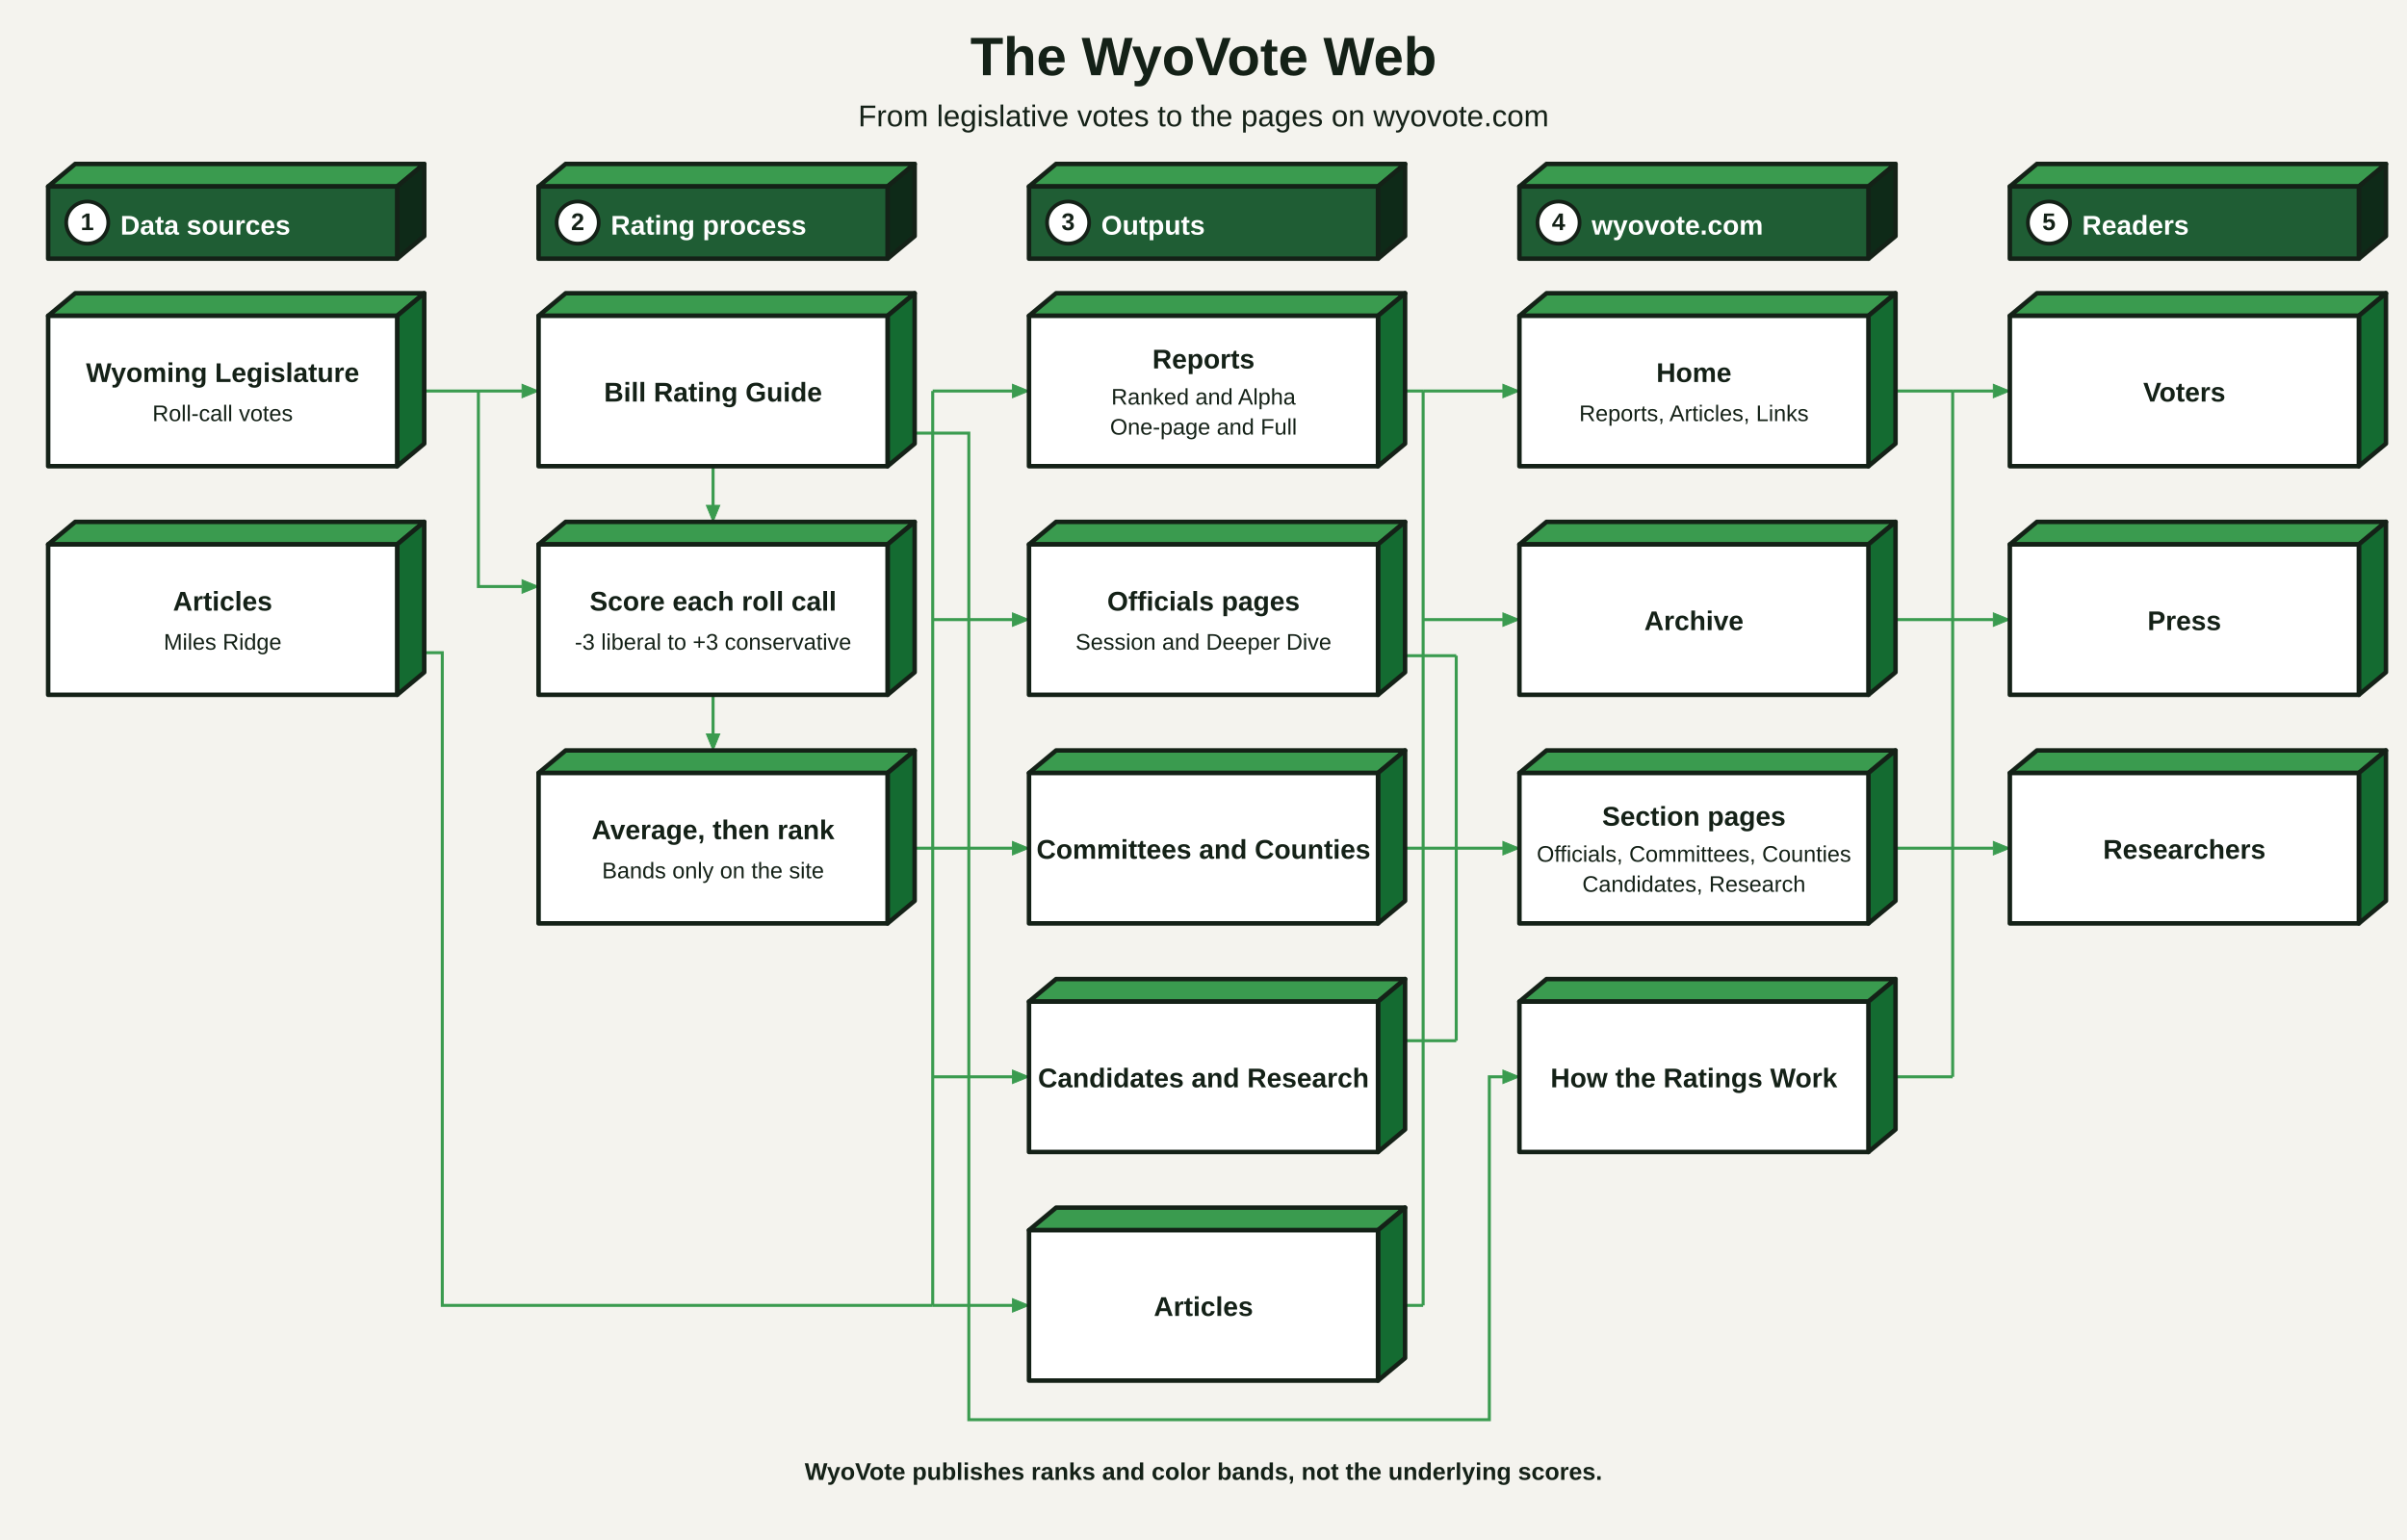
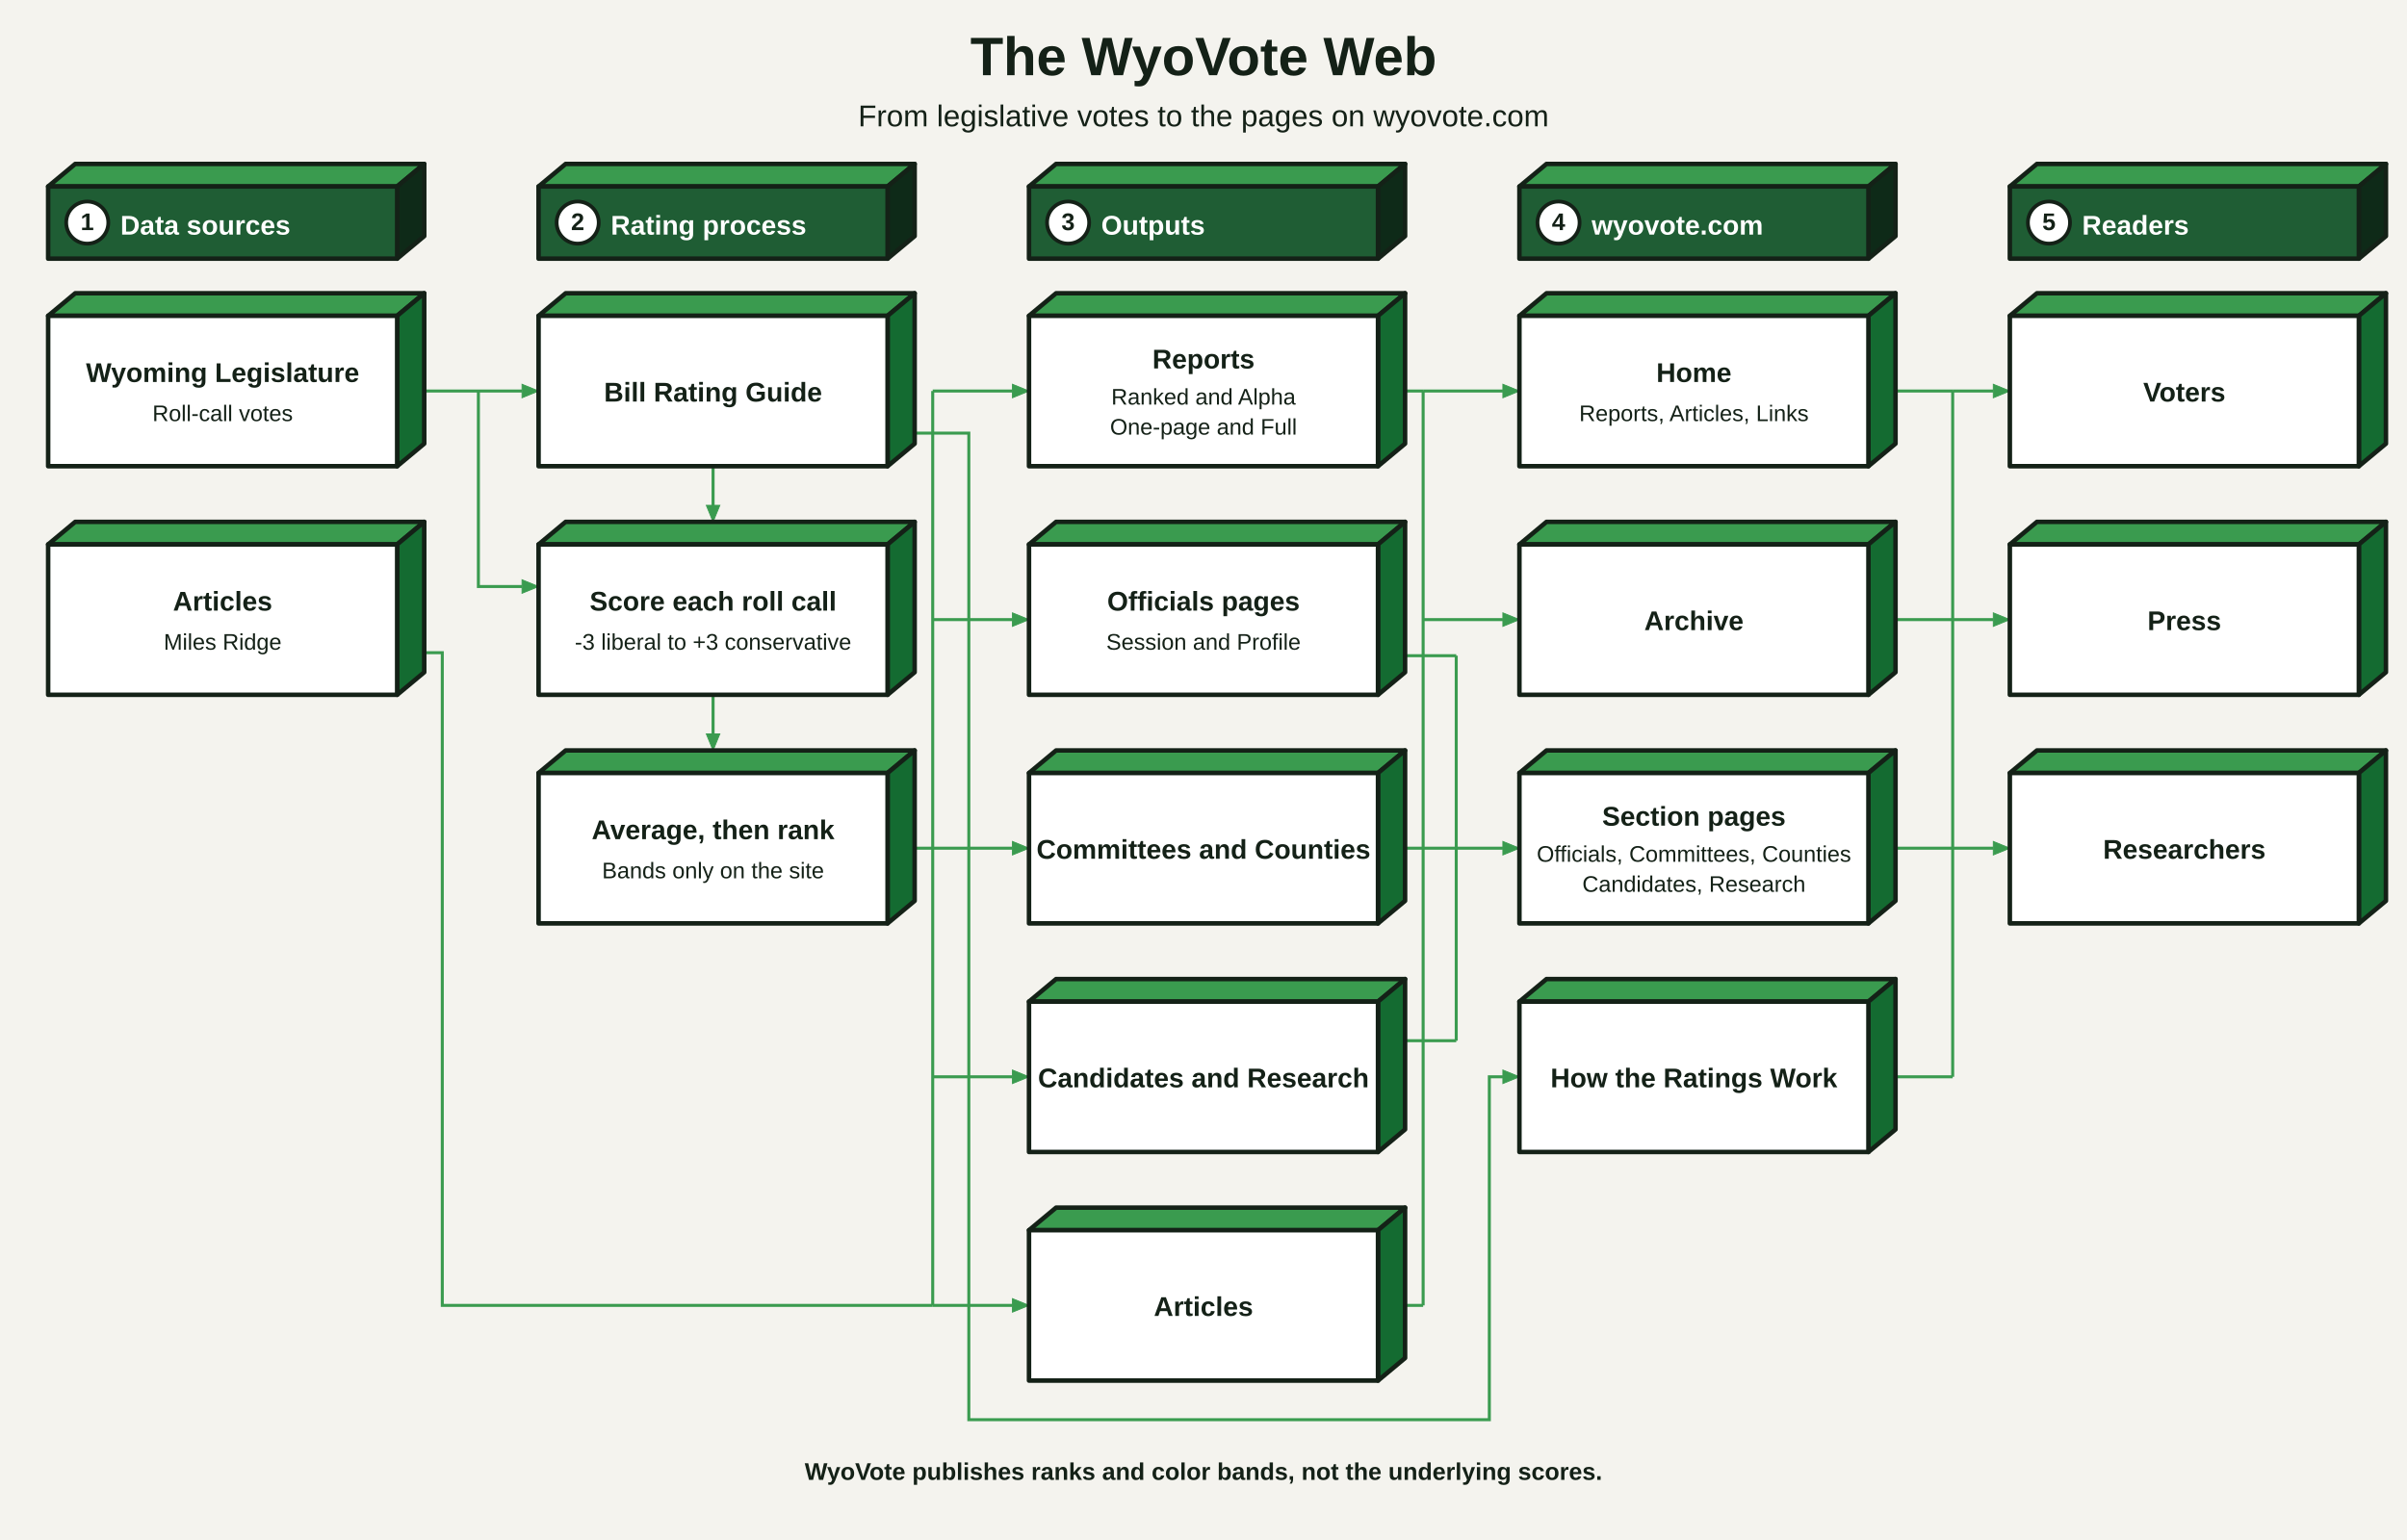
<svg xmlns="http://www.w3.org/2000/svg" width="1600" height="1024" viewBox="0 0 1600 1024" role="img" aria-labelledby="title desc">
  <rect width="1600" height="1024" fill="#f4f3ee" />
  <text x="800.0" y="50" text-anchor="middle" font-family="Liberation Sans, DejaVu Sans, sans-serif" font-weight="700" font-size="36" fill="#142117">The WyoVote Web</text>
  <text x="800.0" y="84" text-anchor="middle" font-family="Liberation Sans, DejaVu Sans, sans-serif" font-weight="400" font-size="20" fill="#142117">From legislative votes to the pages on wyovote.com</text>
  <polyline points="264,260 347,260" fill="none" stroke="#3a9b4f" stroke-width="2.0" stroke-linecap="butt" stroke-linejoin="miter" />
  <polygon points="358,260 347,255.5 347,264.5" fill="#3a9b4f" stroke="#3a9b4f" stroke-width="0.6" stroke-linejoin="miter" />
  <polyline points="318,260 318,390 347,390" fill="none" stroke="#3a9b4f" stroke-width="2.0" stroke-linecap="butt" stroke-linejoin="miter" />
  <polygon points="358,390 347,385.5 347,394.5" fill="#3a9b4f" stroke="#3a9b4f" stroke-width="0.6" stroke-linejoin="miter" />
  <polyline points="264,434 294,434 294,868 620,868" fill="none" stroke="#3a9b4f" stroke-width="2.0" stroke-linecap="butt" stroke-linejoin="miter" />
  <polyline points="474,310 474,336" fill="none" stroke="#3a9b4f" stroke-width="2.0" stroke-linecap="butt" stroke-linejoin="miter" />
  <polygon points="474,347 469.5,336 478.5,336" fill="#3a9b4f" stroke="#3a9b4f" stroke-width="0.6" stroke-linejoin="miter" />
  <polyline points="474,462 474,488" fill="none" stroke="#3a9b4f" stroke-width="2.0" stroke-linecap="butt" stroke-linejoin="miter" />
  <polygon points="474,499 469.5,488 478.5,488" fill="#3a9b4f" stroke="#3a9b4f" stroke-width="0.6" stroke-linejoin="miter" />
  <polyline points="590,564 620,564" fill="none" stroke="#3a9b4f" stroke-width="2.0" stroke-linecap="butt" stroke-linejoin="miter" />
  <polyline points="620,260 620,868" fill="none" stroke="#3a9b4f" stroke-width="2.0" stroke-linecap="butt" stroke-linejoin="miter" />
  <polyline points="620,260 673,260" fill="none" stroke="#3a9b4f" stroke-width="2.0" stroke-linecap="butt" stroke-linejoin="miter" />
  <polygon points="684,260 673,255.5 673,264.5" fill="#3a9b4f" stroke="#3a9b4f" stroke-width="0.6" stroke-linejoin="miter" />
  <polyline points="620,412 673,412" fill="none" stroke="#3a9b4f" stroke-width="2.0" stroke-linecap="butt" stroke-linejoin="miter" />
  <polygon points="684,412 673,407.5 673,416.5" fill="#3a9b4f" stroke="#3a9b4f" stroke-width="0.6" stroke-linejoin="miter" />
  <polyline points="620,564 673,564" fill="none" stroke="#3a9b4f" stroke-width="2.0" stroke-linecap="butt" stroke-linejoin="miter" />
  <polygon points="684,564 673,559.5 673,568.5" fill="#3a9b4f" stroke="#3a9b4f" stroke-width="0.6" stroke-linejoin="miter" />
  <polyline points="620,716 673,716" fill="none" stroke="#3a9b4f" stroke-width="2.0" stroke-linecap="butt" stroke-linejoin="miter" />
  <polygon points="684,716 673,711.5 673,720.5" fill="#3a9b4f" stroke="#3a9b4f" stroke-width="0.6" stroke-linejoin="miter" />
  <polyline points="620,868 673,868" fill="none" stroke="#3a9b4f" stroke-width="2.0" stroke-linecap="butt" stroke-linejoin="miter" />
  <polygon points="684,868 673,863.5 673,872.5" fill="#3a9b4f" stroke="#3a9b4f" stroke-width="0.6" stroke-linejoin="miter" />
  <polyline points="590,288 644,288 644,944 990,944 990,716 999,716" fill="none" stroke="#3a9b4f" stroke-width="2.0" stroke-linecap="butt" stroke-linejoin="miter" />
  <polygon points="1010,716 999,711.5 999,720.5" fill="#3a9b4f" stroke="#3a9b4f" stroke-width="0.6" stroke-linejoin="miter" />
  <polyline points="916,260 946,260" fill="none" stroke="#3a9b4f" stroke-width="2.0" stroke-linecap="butt" stroke-linejoin="miter" />
  <polyline points="916,868 946,868" fill="none" stroke="#3a9b4f" stroke-width="2.0" stroke-linecap="butt" stroke-linejoin="miter" />
  <polyline points="946,260 946,868" fill="none" stroke="#3a9b4f" stroke-width="2.0" stroke-linecap="butt" stroke-linejoin="miter" />
  <polyline points="946,260 999,260" fill="none" stroke="#3a9b4f" stroke-width="2.0" stroke-linecap="butt" stroke-linejoin="miter" />
  <polygon points="1010,260 999,255.5 999,264.5" fill="#3a9b4f" stroke="#3a9b4f" stroke-width="0.6" stroke-linejoin="miter" />
  <polyline points="946,412 999,412" fill="none" stroke="#3a9b4f" stroke-width="2.0" stroke-linecap="butt" stroke-linejoin="miter" />
  <polygon points="1010,412 999,407.5 999,416.5" fill="#3a9b4f" stroke="#3a9b4f" stroke-width="0.6" stroke-linejoin="miter" />
  <polyline points="968,436 968,692" fill="none" stroke="#3a9b4f" stroke-width="2.0" stroke-linecap="butt" stroke-linejoin="miter" />
  <polyline points="916,436 968,436" fill="none" stroke="#3a9b4f" stroke-width="2.0" stroke-linecap="butt" stroke-linejoin="miter" />
  <polyline points="916,564 968,564" fill="none" stroke="#3a9b4f" stroke-width="2.0" stroke-linecap="butt" stroke-linejoin="miter" />
  <polyline points="916,692 968,692" fill="none" stroke="#3a9b4f" stroke-width="2.0" stroke-linecap="butt" stroke-linejoin="miter" />
  <polyline points="968,564 999,564" fill="none" stroke="#3a9b4f" stroke-width="2.0" stroke-linecap="butt" stroke-linejoin="miter" />
  <polygon points="1010,564 999,559.5 999,568.5" fill="#3a9b4f" stroke="#3a9b4f" stroke-width="0.6" stroke-linejoin="miter" />
  <polyline points="1298,260 1298,716" fill="none" stroke="#3a9b4f" stroke-width="2.0" stroke-linecap="butt" stroke-linejoin="miter" />
  <polyline points="1242,260 1298,260" fill="none" stroke="#3a9b4f" stroke-width="2.0" stroke-linecap="butt" stroke-linejoin="miter" />
  <polyline points="1242,412 1298,412" fill="none" stroke="#3a9b4f" stroke-width="2.0" stroke-linecap="butt" stroke-linejoin="miter" />
  <polyline points="1242,564 1298,564" fill="none" stroke="#3a9b4f" stroke-width="2.0" stroke-linecap="butt" stroke-linejoin="miter" />
  <polyline points="1242,716 1298,716" fill="none" stroke="#3a9b4f" stroke-width="2.0" stroke-linecap="butt" stroke-linejoin="miter" />
  <polyline points="1298,260 1325,260" fill="none" stroke="#3a9b4f" stroke-width="2.0" stroke-linecap="butt" stroke-linejoin="miter" />
  <polygon points="1336,260 1325,255.5 1325,264.5" fill="#3a9b4f" stroke="#3a9b4f" stroke-width="0.6" stroke-linejoin="miter" />
  <polyline points="1298,412 1325,412" fill="none" stroke="#3a9b4f" stroke-width="2.0" stroke-linecap="butt" stroke-linejoin="miter" />
  <polygon points="1336,412 1325,407.5 1325,416.5" fill="#3a9b4f" stroke="#3a9b4f" stroke-width="0.6" stroke-linejoin="miter" />
  <polyline points="1298,564 1325,564" fill="none" stroke="#3a9b4f" stroke-width="2.0" stroke-linecap="butt" stroke-linejoin="miter" />
  <polygon points="1336,564 1325,559.5 1325,568.5" fill="#3a9b4f" stroke="#3a9b4f" stroke-width="0.6" stroke-linejoin="miter" />
  <polygon points="32,124 50,109 282,109 264,124" fill="#3a9b4f" stroke="#142117" stroke-width="3.0" stroke-linejoin="round" />
  <polygon points="264,124 282,109 282,157 264,172" fill="#0e2a18" stroke="#142117" stroke-width="3.0" stroke-linejoin="round" />
  <rect x="32" y="124" width="232" height="48" fill="#1f5d34" stroke="#142117" stroke-width="3.0" stroke-linejoin="round" />
  <circle cx="58" cy="148.0" r="14" fill="#ffffff" stroke="#142117" stroke-width="2.5" />
  <text x="58" y="153.0" text-anchor="middle" font-family="Liberation Sans, DejaVu Sans, sans-serif" font-weight="700" font-size="16" fill="#142117">1</text>
  <text x="80" y="156" font-family="Liberation Sans, DejaVu Sans, sans-serif" font-weight="700" font-size="18" fill="#ffffff">Data sources</text>
  <polygon points="358,124 376,109 608,109 590,124" fill="#3a9b4f" stroke="#142117" stroke-width="3.0" stroke-linejoin="round" />
  <polygon points="590,124 608,109 608,157 590,172" fill="#0e2a18" stroke="#142117" stroke-width="3.0" stroke-linejoin="round" />
  <rect x="358" y="124" width="232" height="48" fill="#1f5d34" stroke="#142117" stroke-width="3.0" stroke-linejoin="round" />
  <circle cx="384" cy="148.0" r="14" fill="#ffffff" stroke="#142117" stroke-width="2.5" />
  <text x="384" y="153.0" text-anchor="middle" font-family="Liberation Sans, DejaVu Sans, sans-serif" font-weight="700" font-size="16" fill="#142117">2</text>
  <text x="406" y="156" font-family="Liberation Sans, DejaVu Sans, sans-serif" font-weight="700" font-size="18" fill="#ffffff">Rating process</text>
  <polygon points="684,124 702,109 934,109 916,124" fill="#3a9b4f" stroke="#142117" stroke-width="3.0" stroke-linejoin="round" />
  <polygon points="916,124 934,109 934,157 916,172" fill="#0e2a18" stroke="#142117" stroke-width="3.0" stroke-linejoin="round" />
  <rect x="684" y="124" width="232" height="48" fill="#1f5d34" stroke="#142117" stroke-width="3.0" stroke-linejoin="round" />
  <circle cx="710" cy="148.0" r="14" fill="#ffffff" stroke="#142117" stroke-width="2.5" />
  <text x="710" y="153.0" text-anchor="middle" font-family="Liberation Sans, DejaVu Sans, sans-serif" font-weight="700" font-size="16" fill="#142117">3</text>
  <text x="732" y="156" font-family="Liberation Sans, DejaVu Sans, sans-serif" font-weight="700" font-size="18" fill="#ffffff">Outputs</text>
  <polygon points="1010,124 1028,109 1260,109 1242,124" fill="#3a9b4f" stroke="#142117" stroke-width="3.0" stroke-linejoin="round" />
  <polygon points="1242,124 1260,109 1260,157 1242,172" fill="#0e2a18" stroke="#142117" stroke-width="3.0" stroke-linejoin="round" />
  <rect x="1010" y="124" width="232" height="48" fill="#1f5d34" stroke="#142117" stroke-width="3.0" stroke-linejoin="round" />
  <circle cx="1036" cy="148.0" r="14" fill="#ffffff" stroke="#142117" stroke-width="2.5" />
  <text x="1036" y="153.0" text-anchor="middle" font-family="Liberation Sans, DejaVu Sans, sans-serif" font-weight="700" font-size="16" fill="#142117">4</text>
  <text x="1058" y="156" font-family="Liberation Sans, DejaVu Sans, sans-serif" font-weight="700" font-size="18" fill="#ffffff">wyovote.com</text>
  <polygon points="1336,124 1354,109 1586,109 1568,124" fill="#3a9b4f" stroke="#142117" stroke-width="3.0" stroke-linejoin="round" />
  <polygon points="1568,124 1586,109 1586,157 1568,172" fill="#0e2a18" stroke="#142117" stroke-width="3.0" stroke-linejoin="round" />
  <rect x="1336" y="124" width="232" height="48" fill="#1f5d34" stroke="#142117" stroke-width="3.0" stroke-linejoin="round" />
  <circle cx="1362" cy="148.0" r="14" fill="#ffffff" stroke="#142117" stroke-width="2.5" />
  <text x="1362" y="153.0" text-anchor="middle" font-family="Liberation Sans, DejaVu Sans, sans-serif" font-weight="700" font-size="16" fill="#142117">5</text>
  <text x="1384" y="156" font-family="Liberation Sans, DejaVu Sans, sans-serif" font-weight="700" font-size="18" fill="#ffffff">Readers</text>
  <polygon points="32,210 50,195 282,195 264,210" fill="#3a9b4f" stroke="#142117" stroke-width="3.0" stroke-linejoin="round" />
  <polygon points="264,210 282,195 282,295 264,310" fill="#146b31" stroke="#142117" stroke-width="3.0" stroke-linejoin="round" />
  <rect x="32" y="210" width="232" height="100" fill="#ffffff" stroke="#142117" stroke-width="3.0" stroke-linejoin="round" />
  <text x="148.0" y="254.0" text-anchor="middle" font-family="Liberation Sans, DejaVu Sans, sans-serif" font-weight="700" font-size="18" fill="#142117">Wyoming Legislature</text>
  <text x="148.0" y="280.0" text-anchor="middle" font-family="Liberation Sans, DejaVu Sans, sans-serif" font-weight="400" font-size="15" fill="#142117">Roll-call votes</text>
  <polygon points="32,362 50,347 282,347 264,362" fill="#3a9b4f" stroke="#142117" stroke-width="3.0" stroke-linejoin="round" />
  <polygon points="264,362 282,347 282,447 264,462" fill="#146b31" stroke="#142117" stroke-width="3.0" stroke-linejoin="round" />
  <rect x="32" y="362" width="232" height="100" fill="#ffffff" stroke="#142117" stroke-width="3.0" stroke-linejoin="round" />
  <text x="148.0" y="406.0" text-anchor="middle" font-family="Liberation Sans, DejaVu Sans, sans-serif" font-weight="700" font-size="18" fill="#142117">Articles</text>
  <text x="148.0" y="432.0" text-anchor="middle" font-family="Liberation Sans, DejaVu Sans, sans-serif" font-weight="400" font-size="15" fill="#142117">Miles Ridge</text>
  <polygon points="358,210 376,195 608,195 590,210" fill="#3a9b4f" stroke="#142117" stroke-width="3.0" stroke-linejoin="round" />
  <polygon points="590,210 608,195 608,295 590,310" fill="#146b31" stroke="#142117" stroke-width="3.0" stroke-linejoin="round" />
  <rect x="358" y="210" width="232" height="100" fill="#ffffff" stroke="#142117" stroke-width="3.0" stroke-linejoin="round" />
  <text x="474.0" y="267.0" text-anchor="middle" font-family="Liberation Sans, DejaVu Sans, sans-serif" font-weight="700" font-size="18" fill="#142117">Bill Rating Guide</text>
  <polygon points="358,362 376,347 608,347 590,362" fill="#3a9b4f" stroke="#142117" stroke-width="3.0" stroke-linejoin="round" />
  <polygon points="590,362 608,347 608,447 590,462" fill="#146b31" stroke="#142117" stroke-width="3.0" stroke-linejoin="round" />
  <rect x="358" y="362" width="232" height="100" fill="#ffffff" stroke="#142117" stroke-width="3.0" stroke-linejoin="round" />
  <text x="474.0" y="406.0" text-anchor="middle" font-family="Liberation Sans, DejaVu Sans, sans-serif" font-weight="700" font-size="18" fill="#142117">Score each roll call</text>
  <text x="474.0" y="432.0" text-anchor="middle" font-family="Liberation Sans, DejaVu Sans, sans-serif" font-weight="400" font-size="15" fill="#142117">-3 liberal to +3 conservative</text>
  <polygon points="358,514 376,499 608,499 590,514" fill="#3a9b4f" stroke="#142117" stroke-width="3.0" stroke-linejoin="round" />
  <polygon points="590,514 608,499 608,599 590,614" fill="#146b31" stroke="#142117" stroke-width="3.0" stroke-linejoin="round" />
  <rect x="358" y="514" width="232" height="100" fill="#ffffff" stroke="#142117" stroke-width="3.0" stroke-linejoin="round" />
  <text x="474.0" y="558.0" text-anchor="middle" font-family="Liberation Sans, DejaVu Sans, sans-serif" font-weight="700" font-size="18" fill="#142117">Average, then rank</text>
  <text x="474.0" y="584.0" text-anchor="middle" font-family="Liberation Sans, DejaVu Sans, sans-serif" font-weight="400" font-size="15" fill="#142117">Bands only on the site</text>
  <polygon points="684,210 702,195 934,195 916,210" fill="#3a9b4f" stroke="#142117" stroke-width="3.0" stroke-linejoin="round" />
  <polygon points="916,210 934,195 934,295 916,310" fill="#146b31" stroke="#142117" stroke-width="3.0" stroke-linejoin="round" />
  <rect x="684" y="210" width="232" height="100" fill="#ffffff" stroke="#142117" stroke-width="3.0" stroke-linejoin="round" />
  <text x="800.0" y="245.0" text-anchor="middle" font-family="Liberation Sans, DejaVu Sans, sans-serif" font-weight="700" font-size="18" fill="#142117">Reports</text>
  <text x="800.0" y="269.0" text-anchor="middle" font-family="Liberation Sans, DejaVu Sans, sans-serif" font-weight="400" font-size="15" fill="#142117">Ranked and Alpha</text>
  <text x="800.0" y="289.0" text-anchor="middle" font-family="Liberation Sans, DejaVu Sans, sans-serif" font-weight="400" font-size="15" fill="#142117">One-page and Full</text>
  <polygon points="684,362 702,347 934,347 916,362" fill="#3a9b4f" stroke="#142117" stroke-width="3.0" stroke-linejoin="round" />
  <polygon points="916,362 934,347 934,447 916,462" fill="#146b31" stroke="#142117" stroke-width="3.0" stroke-linejoin="round" />
  <rect x="684" y="362" width="232" height="100" fill="#ffffff" stroke="#142117" stroke-width="3.0" stroke-linejoin="round" />
  <text x="800.0" y="406.0" text-anchor="middle" font-family="Liberation Sans, DejaVu Sans, sans-serif" font-weight="700" font-size="18" fill="#142117">Officials pages</text>
-   <text x="800.0" y="432.0" text-anchor="middle" font-family="Liberation Sans, DejaVu Sans, sans-serif" font-weight="400" font-size="15" fill="#142117">Session and Deeper Dive</text>
+   <text x="800.0" y="432.0" text-anchor="middle" font-family="Liberation Sans, DejaVu Sans, sans-serif" font-weight="400" font-size="15" fill="#142117">Session and Profile</text>
  <polygon points="684,514 702,499 934,499 916,514" fill="#3a9b4f" stroke="#142117" stroke-width="3.0" stroke-linejoin="round" />
  <polygon points="916,514 934,499 934,599 916,614" fill="#146b31" stroke="#142117" stroke-width="3.0" stroke-linejoin="round" />
  <rect x="684" y="514" width="232" height="100" fill="#ffffff" stroke="#142117" stroke-width="3.0" stroke-linejoin="round" />
  <text x="800.0" y="571.0" text-anchor="middle" font-family="Liberation Sans, DejaVu Sans, sans-serif" font-weight="700" font-size="18" fill="#142117">Committees and Counties</text>
  <polygon points="684,666 702,651 934,651 916,666" fill="#3a9b4f" stroke="#142117" stroke-width="3.0" stroke-linejoin="round" />
  <polygon points="916,666 934,651 934,751 916,766" fill="#146b31" stroke="#142117" stroke-width="3.0" stroke-linejoin="round" />
  <rect x="684" y="666" width="232" height="100" fill="#ffffff" stroke="#142117" stroke-width="3.0" stroke-linejoin="round" />
  <text x="800.0" y="723.0" text-anchor="middle" font-family="Liberation Sans, DejaVu Sans, sans-serif" font-weight="700" font-size="18" fill="#142117">Candidates and Research</text>
  <polygon points="684,818 702,803 934,803 916,818" fill="#3a9b4f" stroke="#142117" stroke-width="3.0" stroke-linejoin="round" />
  <polygon points="916,818 934,803 934,903 916,918" fill="#146b31" stroke="#142117" stroke-width="3.0" stroke-linejoin="round" />
  <rect x="684" y="818" width="232" height="100" fill="#ffffff" stroke="#142117" stroke-width="3.0" stroke-linejoin="round" />
  <text x="800.0" y="875.0" text-anchor="middle" font-family="Liberation Sans, DejaVu Sans, sans-serif" font-weight="700" font-size="18" fill="#142117">Articles</text>
  <polygon points="1010,210 1028,195 1260,195 1242,210" fill="#3a9b4f" stroke="#142117" stroke-width="3.0" stroke-linejoin="round" />
  <polygon points="1242,210 1260,195 1260,295 1242,310" fill="#146b31" stroke="#142117" stroke-width="3.0" stroke-linejoin="round" />
  <rect x="1010" y="210" width="232" height="100" fill="#ffffff" stroke="#142117" stroke-width="3.0" stroke-linejoin="round" />
  <text x="1126.0" y="254.0" text-anchor="middle" font-family="Liberation Sans, DejaVu Sans, sans-serif" font-weight="700" font-size="18" fill="#142117">Home</text>
  <text x="1126.0" y="280.0" text-anchor="middle" font-family="Liberation Sans, DejaVu Sans, sans-serif" font-weight="400" font-size="15" fill="#142117">Reports, Articles, Links</text>
  <polygon points="1010,362 1028,347 1260,347 1242,362" fill="#3a9b4f" stroke="#142117" stroke-width="3.0" stroke-linejoin="round" />
  <polygon points="1242,362 1260,347 1260,447 1242,462" fill="#146b31" stroke="#142117" stroke-width="3.0" stroke-linejoin="round" />
  <rect x="1010" y="362" width="232" height="100" fill="#ffffff" stroke="#142117" stroke-width="3.0" stroke-linejoin="round" />
  <text x="1126.0" y="419.0" text-anchor="middle" font-family="Liberation Sans, DejaVu Sans, sans-serif" font-weight="700" font-size="18" fill="#142117">Archive</text>
  <polygon points="1010,514 1028,499 1260,499 1242,514" fill="#3a9b4f" stroke="#142117" stroke-width="3.0" stroke-linejoin="round" />
  <polygon points="1242,514 1260,499 1260,599 1242,614" fill="#146b31" stroke="#142117" stroke-width="3.0" stroke-linejoin="round" />
  <rect x="1010" y="514" width="232" height="100" fill="#ffffff" stroke="#142117" stroke-width="3.0" stroke-linejoin="round" />
  <text x="1126.0" y="549.0" text-anchor="middle" font-family="Liberation Sans, DejaVu Sans, sans-serif" font-weight="700" font-size="18" fill="#142117">Section pages</text>
  <text x="1126.0" y="573.0" text-anchor="middle" font-family="Liberation Sans, DejaVu Sans, sans-serif" font-weight="400" font-size="15" fill="#142117">Officials, Committees, Counties</text>
  <text x="1126.0" y="593.0" text-anchor="middle" font-family="Liberation Sans, DejaVu Sans, sans-serif" font-weight="400" font-size="15" fill="#142117">Candidates, Research</text>
  <polygon points="1010,666 1028,651 1260,651 1242,666" fill="#3a9b4f" stroke="#142117" stroke-width="3.0" stroke-linejoin="round" />
  <polygon points="1242,666 1260,651 1260,751 1242,766" fill="#146b31" stroke="#142117" stroke-width="3.0" stroke-linejoin="round" />
  <rect x="1010" y="666" width="232" height="100" fill="#ffffff" stroke="#142117" stroke-width="3.0" stroke-linejoin="round" />
  <text x="1126.0" y="723.0" text-anchor="middle" font-family="Liberation Sans, DejaVu Sans, sans-serif" font-weight="700" font-size="18" fill="#142117">How the Ratings Work</text>
  <polygon points="1336,210 1354,195 1586,195 1568,210" fill="#3a9b4f" stroke="#142117" stroke-width="3.0" stroke-linejoin="round" />
  <polygon points="1568,210 1586,195 1586,295 1568,310" fill="#146b31" stroke="#142117" stroke-width="3.0" stroke-linejoin="round" />
  <rect x="1336" y="210" width="232" height="100" fill="#ffffff" stroke="#142117" stroke-width="3.0" stroke-linejoin="round" />
  <text x="1452.0" y="267.0" text-anchor="middle" font-family="Liberation Sans, DejaVu Sans, sans-serif" font-weight="700" font-size="18" fill="#142117">Voters</text>
  <polygon points="1336,362 1354,347 1586,347 1568,362" fill="#3a9b4f" stroke="#142117" stroke-width="3.0" stroke-linejoin="round" />
  <polygon points="1568,362 1586,347 1586,447 1568,462" fill="#146b31" stroke="#142117" stroke-width="3.0" stroke-linejoin="round" />
  <rect x="1336" y="362" width="232" height="100" fill="#ffffff" stroke="#142117" stroke-width="3.0" stroke-linejoin="round" />
  <text x="1452.0" y="419.0" text-anchor="middle" font-family="Liberation Sans, DejaVu Sans, sans-serif" font-weight="700" font-size="18" fill="#142117">Press</text>
  <polygon points="1336,514 1354,499 1586,499 1568,514" fill="#3a9b4f" stroke="#142117" stroke-width="3.0" stroke-linejoin="round" />
  <polygon points="1568,514 1586,499 1586,599 1568,614" fill="#146b31" stroke="#142117" stroke-width="3.0" stroke-linejoin="round" />
  <rect x="1336" y="514" width="232" height="100" fill="#ffffff" stroke="#142117" stroke-width="3.0" stroke-linejoin="round" />
  <text x="1452.0" y="571.0" text-anchor="middle" font-family="Liberation Sans, DejaVu Sans, sans-serif" font-weight="700" font-size="18" fill="#142117">Researchers</text>
  <text x="800.0" y="984" text-anchor="middle" font-family="Liberation Sans, DejaVu Sans, sans-serif" font-weight="700" font-size="16" fill="#142117">WyoVote publishes ranks and color bands, not the underlying scores.</text>
</svg>
